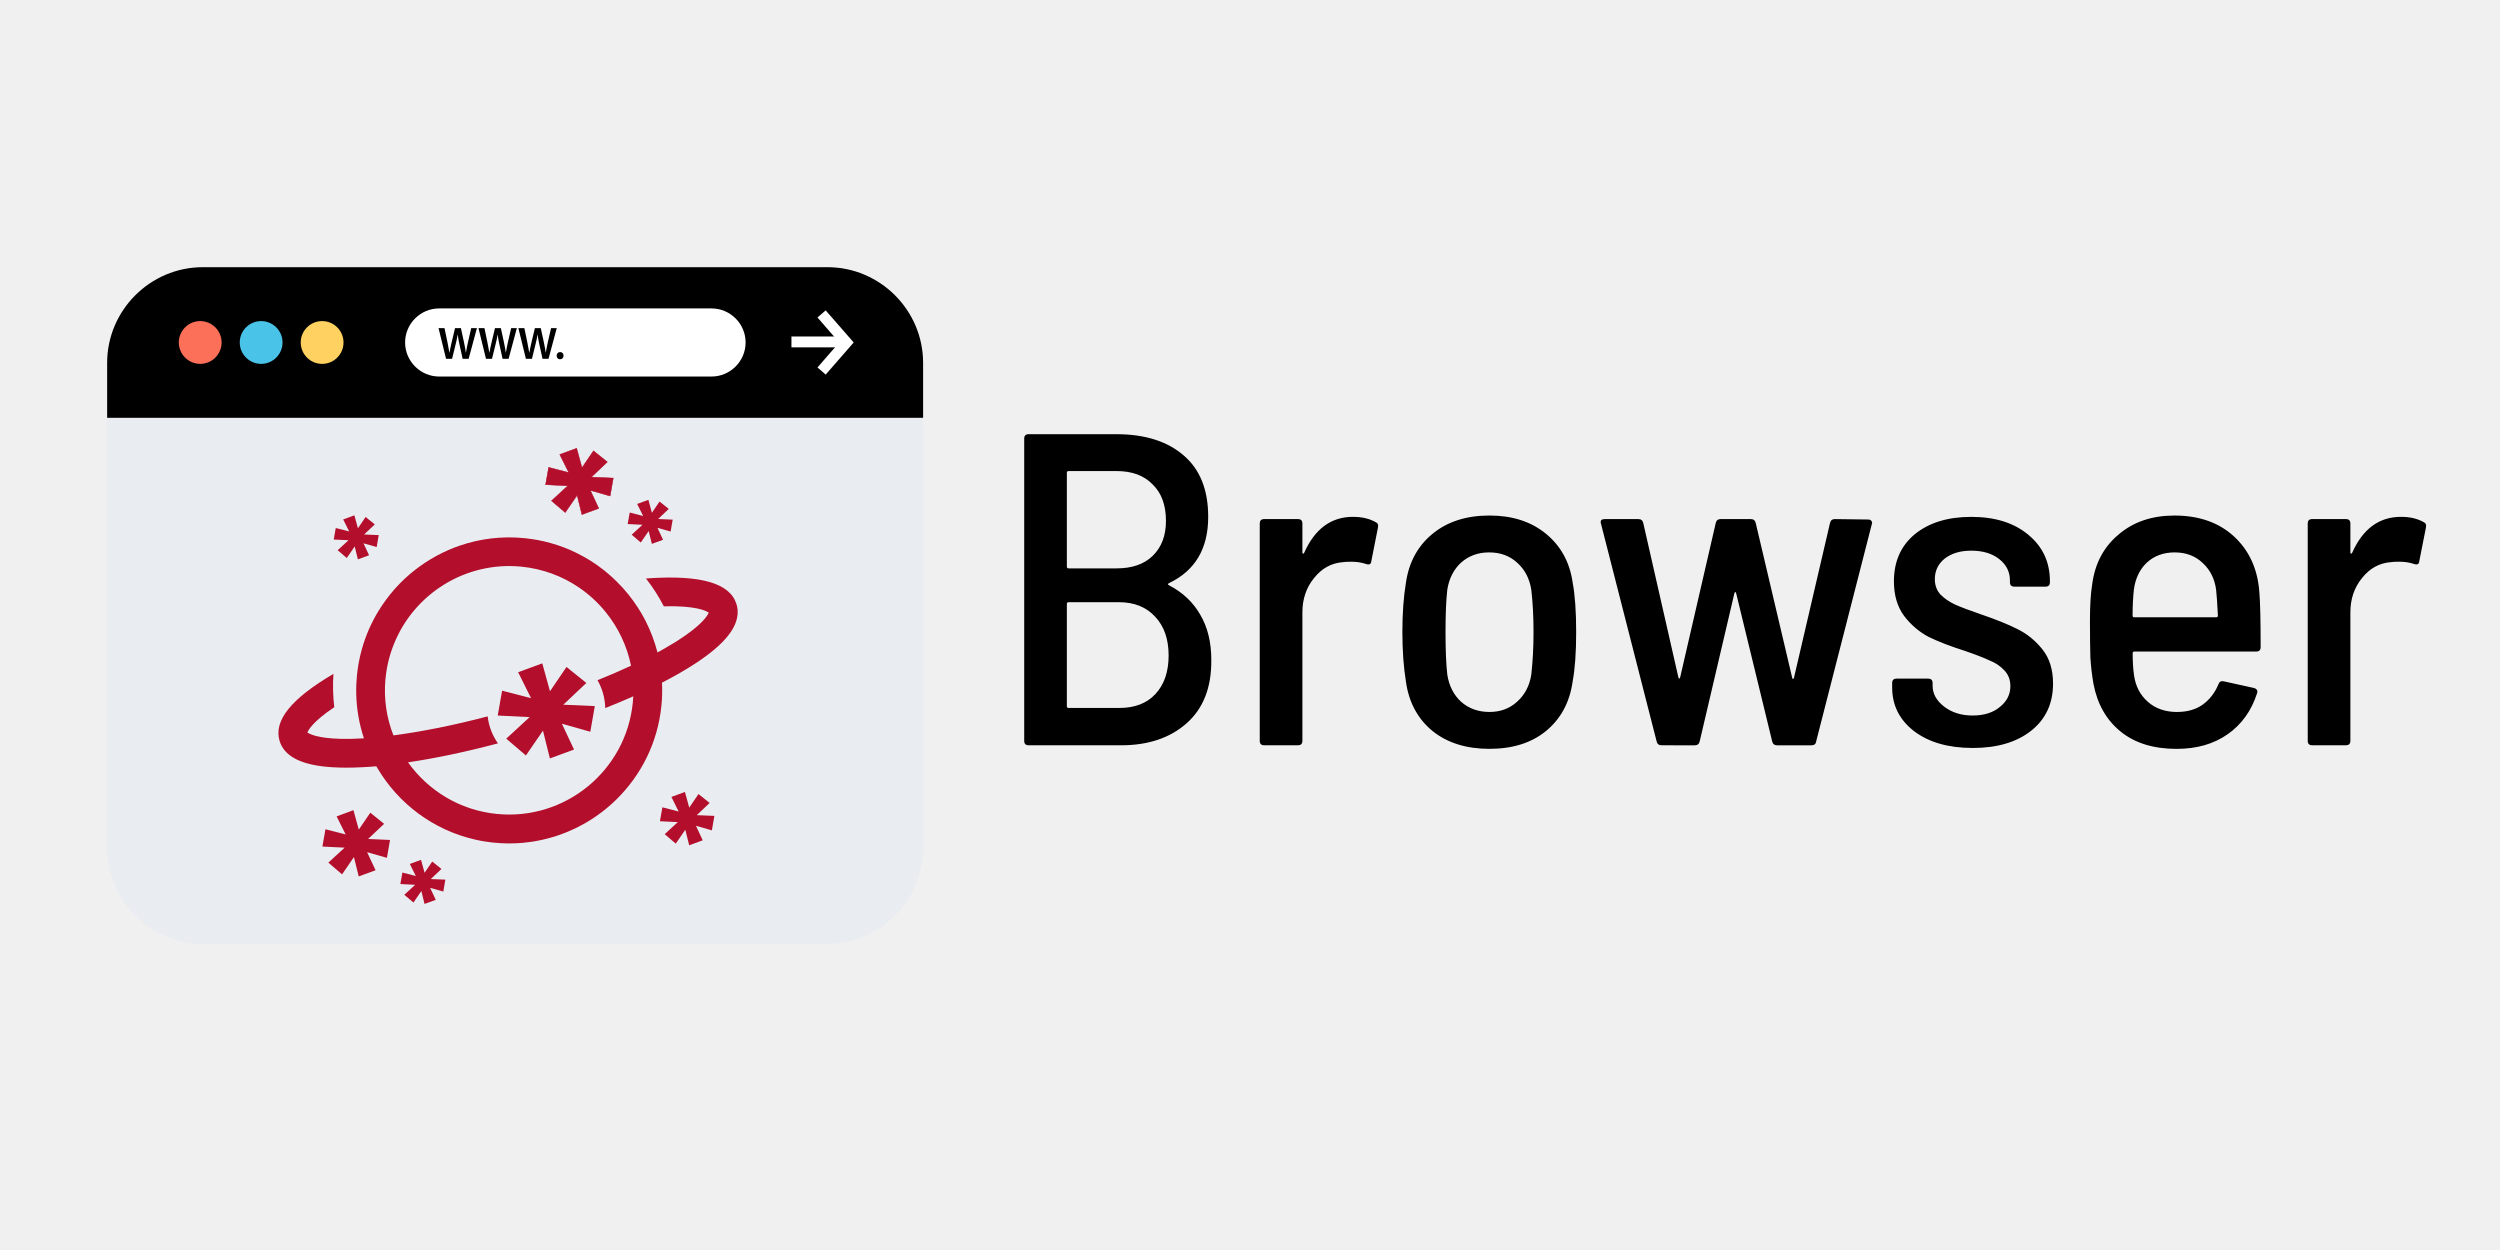
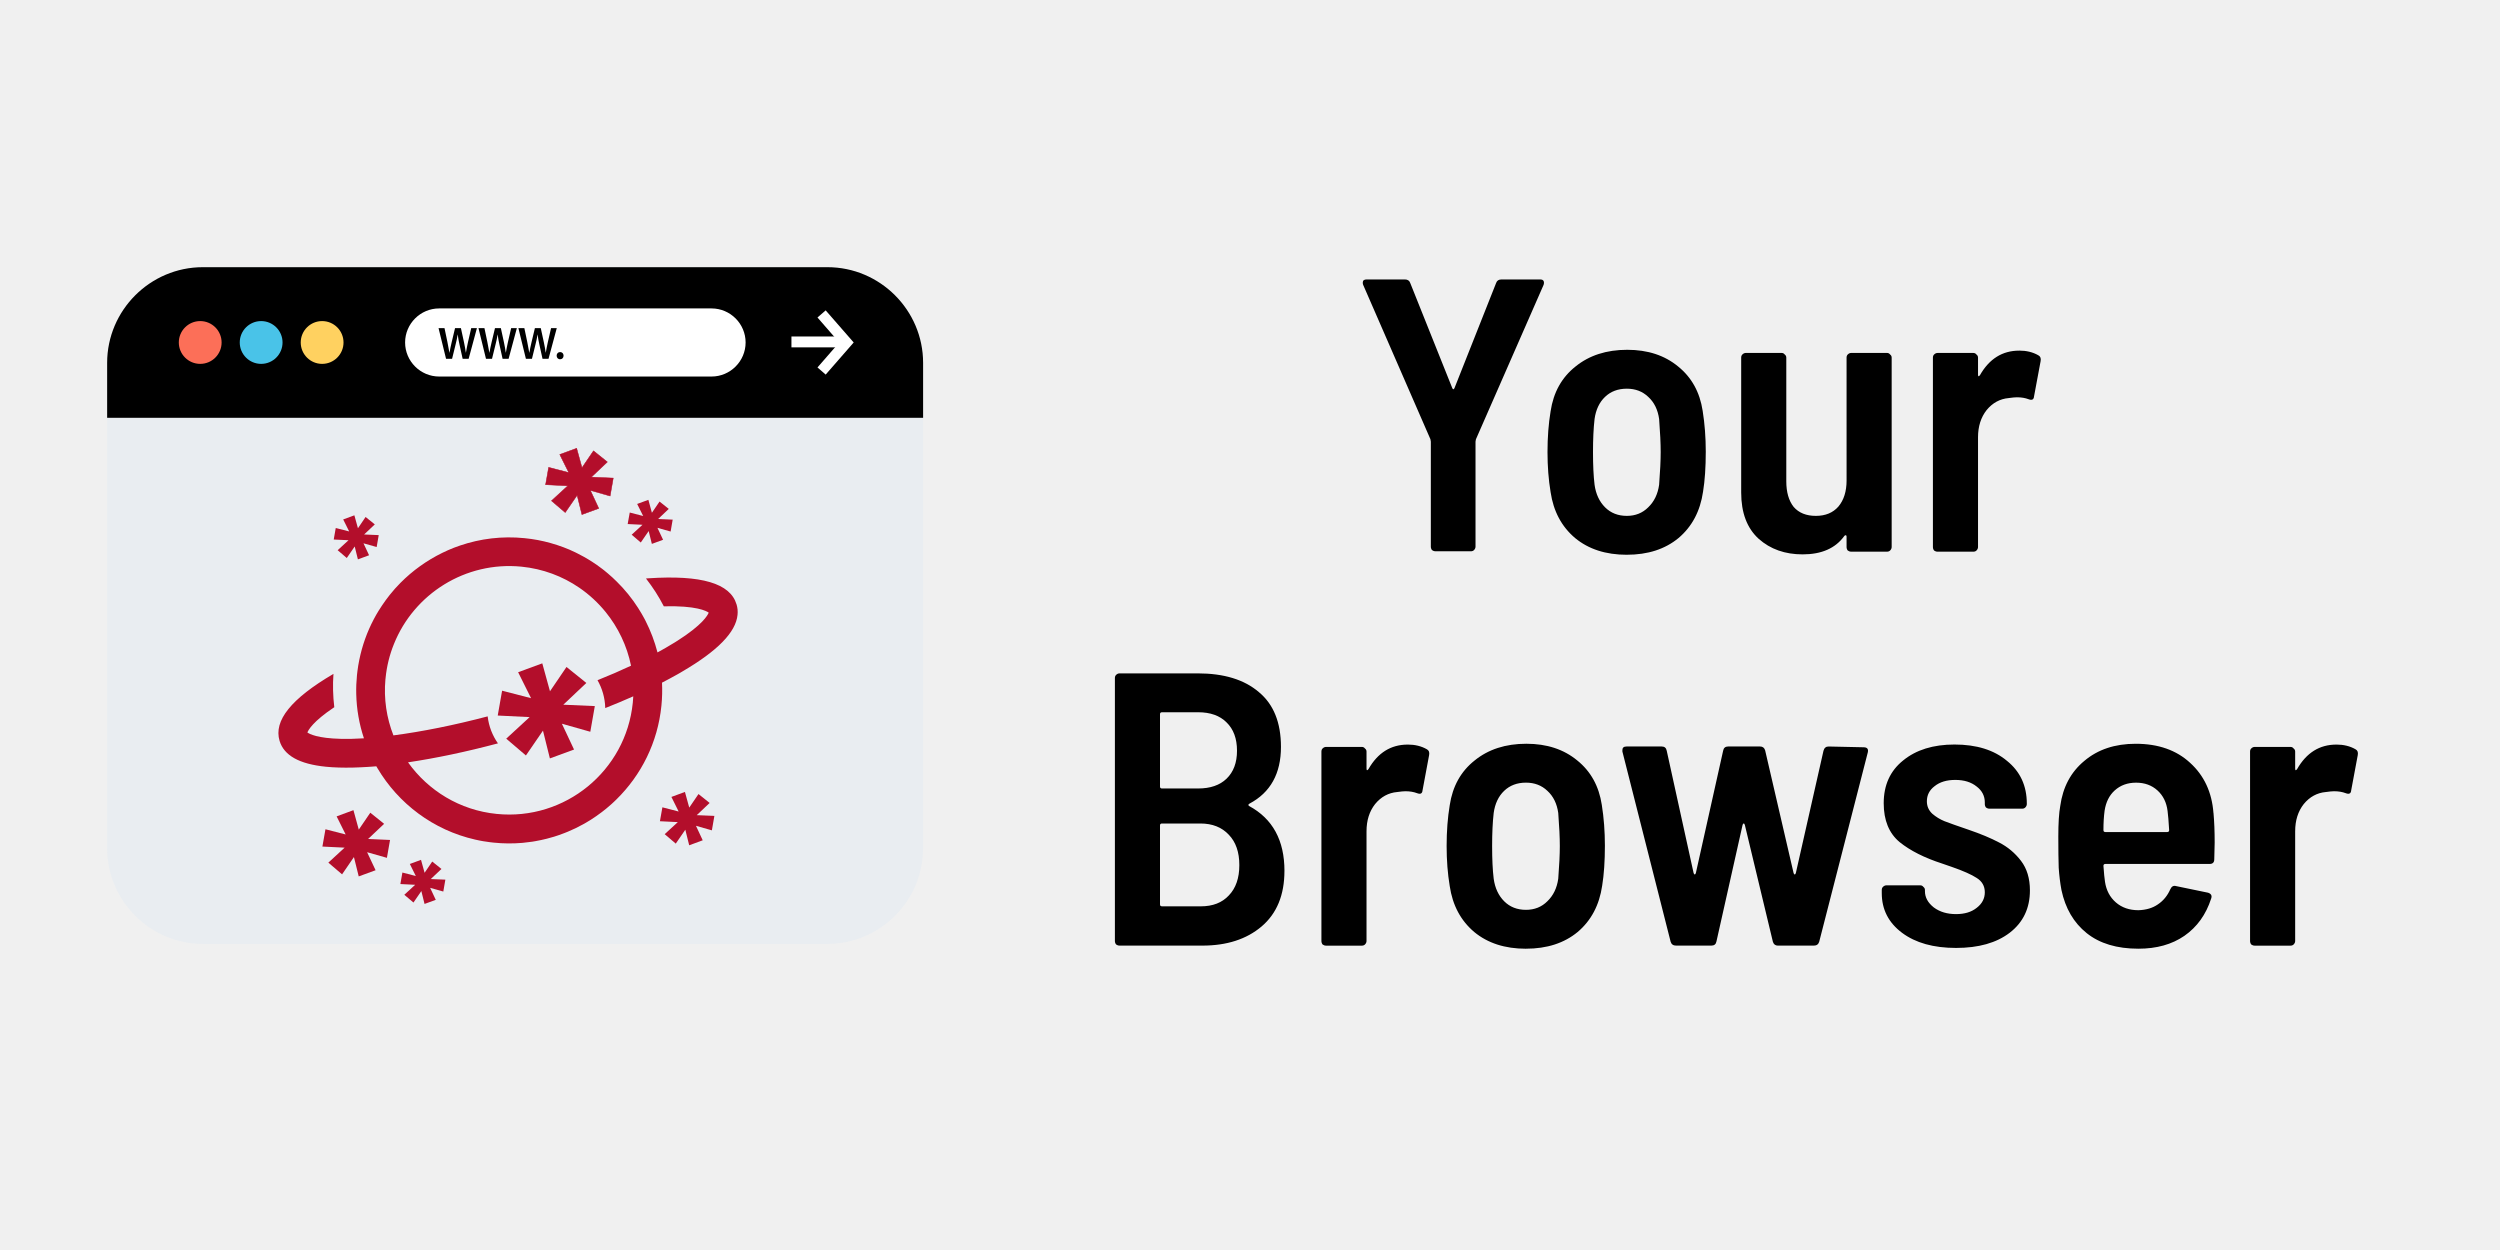
<svg xmlns="http://www.w3.org/2000/svg" version="1.1" id="Layer_1" viewBox="0 0 120 60" xml:space="preserve" width="120" height="60">
  <defs id="defs8" />
  <path style="fill:#e9edf1;stroke-width:0.076" d="M 39.715,45.308 H 9.736 c -2.526,0 -4.593,-2.067 -4.593,-4.593 v -23.296 c 0,-2.526 2.067,-4.593 4.593,-4.593 H 39.714 c 2.527,0 4.594,2.067 4.594,4.593 v 23.296 c 0,2.526 -2.067,4.593 -4.593,4.593 z" id="path1" />
  <path d="m 44.309,20.054 v -2.636 c 0,-2.527 -2.067,-4.593 -4.593,-4.593 H 9.736 c -2.526,0 -4.593,2.067 -4.593,4.593 v 2.636 z" id="path2" style="stroke-width:0.076" />
  <circle style="fill:#fc6f58;stroke-width:0.076" cx="9.61" cy="16.439" r="1.027" id="circle2" />
  <circle style="fill:#49c3e8;stroke-width:0.076" cx="12.535" cy="16.439" r="1.027" id="circle3" />
  <circle style="fill:#ffd160;stroke-width:0.076" cx="15.462" cy="16.439" r="1.027" id="circle4" />
  <g id="g4" transform="matrix(0.07649607,0,0,0.07649607,5.142558,9.483305)">
    <rect x="429.392" y="87.168" style="fill:#ffffff" width="30.416" height="6.824" id="rect4" />
    <polygon style="fill:#ffffff" points="450.872,70.776 468.448,90.928 450.872,111.08 445.728,106.6 459.376,90.928 445.728,75.256 " id="polygon4" />
    <path style="fill:#ffffff" d="M 379.264,112.296 H 208.336 c -11.752,0 -21.368,-9.616 -21.368,-21.368 v 0 c 0,-11.752 9.616,-21.368 21.368,-21.368 h 170.928 c 11.752,0 21.368,9.616 21.368,21.368 v 0 c 0,11.752 -9.616,21.368 -21.368,21.368 z" id="path4" />
  </g>
  <path d="m 21.41,17.222 -0.36,-1.472 h 0.286 l 0.14,0.668 c 0.037,0.179 0.072,0.367 0.096,0.513 h 0.004 c 0.024,-0.155 0.065,-0.329 0.107,-0.515 l 0.159,-0.666 h 0.282 l 0.147,0.677 c 0.037,0.174 0.067,0.338 0.089,0.498 h 0.005 c 0.026,-0.162 0.061,-0.329 0.1,-0.509 l 0.153,-0.666 h 0.274 L 22.495,17.222 H 22.207 L 22.054,16.529 c -0.038,-0.167 -0.063,-0.307 -0.081,-0.467 h -0.005 c -0.026,0.157 -0.054,0.3 -0.098,0.467 l -0.17,0.693 z" id="path5" style="stroke-width:0.076" />
  <path d="m 23.327,17.222 -0.36,-1.472 h 0.286 l 0.14,0.668 c 0.037,0.179 0.072,0.367 0.096,0.513 h 0.004 c 0.024,-0.155 0.065,-0.329 0.107,-0.515 l 0.159,-0.666 h 0.282 l 0.147,0.677 c 0.037,0.174 0.067,0.338 0.089,0.498 h 0.005 c 0.026,-0.162 0.061,-0.329 0.1,-0.509 l 0.153,-0.666 h 0.274 l -0.396,1.472 H 24.124 L 23.971,16.529 c -0.038,-0.167 -0.063,-0.307 -0.081,-0.467 h -0.005 c -0.026,0.157 -0.054,0.3 -0.098,0.467 l -0.17,0.693 z" id="path6" style="stroke-width:0.076" />
  <path d="m 25.243,17.222 -0.36,-1.472 h 0.286 l 0.14,0.668 c 0.037,0.179 0.072,0.367 0.096,0.513 h 0.004 c 0.024,-0.155 0.065,-0.329 0.107,-0.515 l 0.159,-0.666 h 0.282 l 0.147,0.677 c 0.037,0.174 0.067,0.338 0.089,0.498 h 0.005 c 0.026,-0.162 0.061,-0.329 0.1,-0.509 l 0.153,-0.666 h 0.274 l -0.396,1.472 H 26.041 L 25.888,16.529 c -0.038,-0.167 -0.063,-0.307 -0.081,-0.467 h -0.005 c -0.026,0.157 -0.054,0.3 -0.098,0.467 l -0.17,0.693 z" id="path7" style="stroke-width:0.076" />
  <path d="m 26.719,17.072 c 0,-0.1 0.07,-0.173 0.166,-0.173 0.098,0 0.166,0.07 0.166,0.173 0,0.099 -0.066,0.173 -0.166,0.173 -0.098,6.12e-4 -0.166,-0.074 -0.166,-0.173 z" id="path8" style="stroke-width:0.076" />
  <g id="g2" transform="matrix(0.3444513,0,0,0.3444513,13.36303,21.43173)">
    <ellipse style="opacity:1;fill:none;fill-opacity:1;stroke:none;stroke-width:1;stroke-linecap:square;stroke-miterlimit:4;stroke-dasharray:none;stroke-dashoffset:0;stroke-opacity:1" id="path3389" cx="32.25" cy="33.938" rx="20.125" ry="20.062" />
    <path id="path77" d="m 13.66,44.546 v 0 c 0.048,0.089 0.102,0.178 0.157,0.266 -0.055,-0.089 -0.102,-0.178 -0.157,-0.266 z m 16.381,10.639 c -0.164,-0.014 -0.335,-0.034 -0.498,-0.055 0.164,0.027 0.328,0.041 0.498,0.055 1.332,0.137 2.649,0.143 3.94,0.034 -1.291,0.109 -2.608,0.102 -3.94,-0.034 z m 4.015,0.027 c 0.437,-0.041 0.874,-0.089 1.304,-0.157 -0.43,0.068 -0.86,0.116 -1.304,0.157 z M 45.692,50.438 c 0.246,-0.205 0.492,-0.41 0.731,-0.628 -0.246,0.219 -0.485,0.423 -0.731,0.628 z" style="stroke-width:0.068" />
    <path id="path79" d="m 13.66,44.546 c -0.212,0.02 -0.417,0.034 -0.621,0.048 0.198,-0.014 0.41,-0.034 0.621,-0.048 z M 55.586,31.749 c -0.676,0.382 -1.393,0.765 -2.13,1.147 v 0 c 0.737,-0.382 1.448,-0.758 2.13,-1.147 0.123,-0.068 0.246,-0.137 0.362,-0.205 -0.123,0.068 -0.239,0.143 -0.362,0.205 z M 14.923,32.425 v 0 c 0.007,-0.014 0.007,-0.027 0.007,-0.041 -0.007,0.007 -0.007,0.02 -0.007,0.041 z" style="stroke-width:0.068" />
    <path id="path81" d="M 63.841,21.998 C 62.967,19.069 58.952,17.881 51.585,18.366 c -0.123,0.007 -0.246,0.014 -0.362,0.027 0.471,0.601 0.908,1.222 1.325,1.864 0.417,0.649 0.806,1.325 1.161,2.014 4.527,-0.116 5.934,0.649 6.255,0.881 -0.137,0.362 -0.854,1.693 -4.391,3.94 v 0 0 c -0.014,0.007 -0.02,0.014 -0.034,0.02 -0.014,0.007 -0.02,0.014 -0.034,0.02 -0.02,0.014 -0.048,0.034 -0.075,0.048 -0.048,0.027 -0.096,0.061 -0.15,0.096 -0.403,0.253 -0.84,0.512 -1.318,0.785 -0.116,0.068 -0.239,0.137 -0.362,0.205 -0.184,0.102 -0.376,0.212 -0.574,0.321 -0.061,0.034 -0.13,0.068 -0.198,0.109 -0.396,-1.523 -0.949,-2.991 -1.652,-4.37 -0.048,-0.096 -0.096,-0.191 -0.143,-0.28 -0.102,-0.184 -0.198,-0.376 -0.307,-0.553 -0.048,-0.089 -0.109,-0.184 -0.157,-0.273 C 50.424,22.975 50.28,22.736 50.13,22.504 v 0 c -0.854,-1.338 -1.85,-2.567 -2.984,-3.68 -0.396,-0.396 -0.813,-0.772 -1.243,-1.14 -0.171,-0.143 -0.348,-0.287 -0.519,-0.43 -0.089,-0.068 -0.178,-0.137 -0.266,-0.205 -0.239,-0.184 -0.478,-0.362 -0.724,-0.533 -0.198,-0.137 -0.396,-0.273 -0.601,-0.403 -0.403,-0.266 -0.819,-0.512 -1.243,-0.751 -0.294,-0.164 -0.587,-0.321 -0.895,-0.471 -0.102,-0.048 -0.205,-0.102 -0.3,-0.15 -0.273,-0.13 -0.546,-0.253 -0.819,-0.376 -0.273,-0.116 -0.56,-0.232 -0.84,-0.335 -0.28,-0.109 -0.567,-0.205 -0.86,-0.3 -0.287,-0.096 -0.58,-0.184 -0.874,-0.266 -1.181,-0.335 -2.404,-0.567 -3.667,-0.69 -3.121,-0.314 -6.159,0.068 -8.952,1.017 -0.287,0.096 -0.567,0.198 -0.854,0.307 -0.28,0.109 -0.56,0.225 -0.84,0.348 -0.273,0.123 -0.546,0.246 -0.819,0.382 -2.158,1.058 -4.131,2.472 -5.818,4.172 -0.526,0.533 -1.031,1.093 -1.495,1.68 -0.191,0.232 -0.369,0.471 -0.546,0.717 -0.355,0.485 -0.69,0.99 -1.011,1.502 -0.239,0.389 -0.464,0.778 -0.676,1.188 -0.922,1.748 -1.605,3.646 -2.014,5.661 -0.109,0.519 -0.191,1.045 -0.259,1.577 -0.02,0.178 -0.041,0.355 -0.061,0.533 -0.089,0.881 -0.123,1.762 -0.102,2.622 0.048,2.144 0.417,4.22 1.072,6.186 -1.236,0.075 -2.281,0.096 -3.175,0.075 -3.312,-0.075 -4.425,-0.683 -4.705,-0.888 0.13,-0.335 0.765,-1.53 3.749,-3.523 -0.096,-0.778 -0.15,-1.571 -0.171,-2.369 -0.02,-0.751 0,-1.509 0.055,-2.274 -5.893,3.455 -8.351,6.514 -7.511,9.328 0.615,2.042 2.738,3.237 6.466,3.612 1.12,0.109 2.383,0.15 3.79,0.116 0.635,-0.014 1.297,-0.048 1.994,-0.089 0.205,-0.014 0.41,-0.027 0.615,-0.041 0.205,-0.014 0.417,-0.034 0.621,-0.048 v 0 0 0 c 0.048,0.089 0.102,0.178 0.157,0.266 2.916,4.923 7.771,8.624 13.616,9.949 0.212,0.048 0.423,0.096 0.642,0.137 0.164,0.034 0.321,0.061 0.485,0.089 0.328,0.055 0.656,0.102 0.983,0.143 0.164,0.02 0.335,0.041 0.498,0.055 1.332,0.137 2.649,0.143 3.94,0.034 0.027,0 0.055,-0.007 0.082,-0.007 0.437,-0.041 0.874,-0.096 1.304,-0.157 0.15,-0.02 0.3,-0.048 0.444,-0.075 0.539,-0.096 1.072,-0.205 1.598,-0.341 0.335,-0.089 0.669,-0.178 1.004,-0.28 0.492,-0.15 0.983,-0.321 1.461,-0.512 0.157,-0.061 0.321,-0.123 0.478,-0.191 0.724,-0.3 1.434,-0.642 2.117,-1.024 0.116,-0.061 0.225,-0.13 0.341,-0.191 0.225,-0.13 0.451,-0.266 0.669,-0.403 0.553,-0.348 1.086,-0.717 1.605,-1.113 0.205,-0.157 0.41,-0.321 0.615,-0.485 0.246,-0.205 0.492,-0.41 0.731,-0.628 0.116,-0.109 0.239,-0.219 0.355,-0.328 0.116,-0.109 0.232,-0.219 0.348,-0.335 3.428,-3.373 5.743,-7.907 6.255,-13.056 0.109,-1.079 0.13,-2.144 0.082,-3.203 v 0 c 0.737,-0.382 1.454,-0.765 2.13,-1.147 0.123,-0.068 0.246,-0.137 0.362,-0.205 0.075,-0.041 0.143,-0.089 0.219,-0.13 0.048,-0.027 0.089,-0.055 0.137,-0.082 4.903,-2.868 7.436,-5.463 7.675,-7.873 0.055,-0.505 0.007,-0.997 -0.137,-1.475 z M 49.454,34.815 c -0.014,0.294 -0.034,0.594 -0.068,0.888 -0.949,9.498 -9.45,16.456 -18.956,15.5 -5.162,-0.512 -9.567,-3.264 -12.366,-7.19 3.865,-0.574 8.126,-1.468 12.53,-2.643 -0.765,-1.086 -1.27,-2.369 -1.434,-3.762 -4.664,1.229 -9.157,2.13 -13.131,2.649 -0.949,-2.417 -1.366,-5.087 -1.113,-7.839 0,-0.014 0,-0.027 0.007,-0.041 0,-0.014 0,-0.027 0.007,-0.041 0,-0.027 0.007,-0.055 0.007,-0.082 0.164,-1.666 0.567,-3.257 1.168,-4.739 2.793,-6.958 9.949,-11.547 17.781,-10.768 2.984,0.3 5.715,1.338 8.03,2.923 1.4,0.956 2.643,2.11 3.701,3.414 1.734,2.144 2.964,4.698 3.523,7.463 -1.468,0.69 -3.032,1.366 -4.671,2.021 0.656,1.147 1.045,2.472 1.079,3.885 1.352,-0.533 2.656,-1.086 3.906,-1.639 z" style="fill:#af001f;fill-opacity:0.941;stroke-width:0.068" />
    <path id="path83" d="m 55.531,27.126 c 0.014,-0.007 0.027,-0.014 0.034,-0.02 v 0 c -0.014,0 -0.02,0.007 -0.034,0.02 z m -9.635,-9.444 c 0.43,0.362 0.847,0.744 1.243,1.14 v 0 C 46.736,18.42 46.32,18.045 45.897,17.683 Z m -6.214,-3.653 c 0.28,0.109 0.567,0.219 0.84,0.335 -0.273,-0.116 -0.553,-0.232 -0.84,-0.335 z m -1.728,-0.574 c 0.294,0.082 0.587,0.171 0.874,0.266 -0.294,-0.096 -0.58,-0.184 -0.874,-0.266 z" style="stroke-width:0.068" />
    <polygon points="456.1,1156.5 421.7,1169.1 411.9,1129.6 387.7,1164.9 359.7,1141 392.9,1110.4 347.6,1108.2 348.2,1104.5 353.8,1072.9 395,1083.5 376.6,1046.6 410.9,1033.9 421.8,1073.6 445.3,1039.1 473.5,1061.8 440.8,1092.7 485.6,1094.7 479.2,1131.2 438.8,1119.7 " id="polygon85" transform="matrix(0.06828363,0,0,0.06828363,-17.60044,-19.92102)" style="fill:#af001f;fill-opacity:0.941" />
    <polygon points="879.6,418.7 869.8,379.2 845.5,414.5 817.5,390.6 850.8,360 805.4,357.7 806.1,354.1 811.7,322.4 852.8,333.1 834.4,296.1 868.8,283.5 879.7,323.2 903.2,288.7 931.4,311.4 898.7,342.3 943.5,344.3 937.1,380.8 896.7,369.3 913.9,406.1 " id="polygon89" transform="matrix(0.06828363,0,0,0.06828363,-17.76358,-19.10532)" style="fill:#af001f;fill-opacity:0.941;stroke:#af001f;stroke-opacity:0.941" />
    <polygon points="578.9,1216.9 556,1225.3 549.5,1199 533.4,1222.4 514.7,1206.6 536.9,1186.2 506.7,1184.7 507.1,1182.3 510.8,1161.2 538.2,1168.3 526,1143.7 548.8,1135.3 556.1,1161.7 571.7,1138.8 590.5,1153.9 568.7,1174.5 598.5,1175.7 594.3,1200 567.4,1192.4 " id="polygon93" transform="matrix(0.06828363,0,0,0.06828363,-17.60044,-19.92102)" style="fill:#af001f;fill-opacity:0.941" />
    <polygon points="1042.8,482.1 1019.9,490.5 1013.4,464.3 997.3,487.7 978.7,471.8 1000.8,451.5 970.6,450 971,447.5 974.8,426.5 1002.2,433.6 989.9,409 1012.8,400.6 1020,427 1035.6,404.1 1054.4,419.1 1032.7,439.7 1062.4,441 1058.2,465.3 1031.3,457.7 " id="polygon97" transform="matrix(0.06828363,0,0,0.06828363,-17.60044,-19.92102)" style="fill:#af001f;fill-opacity:0.941" />
    <polygon points="442.8,513.7 420,522.1 413.5,495.8 397.3,519.3 378.7,503.4 400.9,483 370.7,481.6 371.1,479.1 374.8,458.1 402.2,465.1 390,440.6 412.8,432.2 420.1,458.6 435.7,435.6 454.5,450.7 432.7,471.3 462.5,472.6 458.3,496.9 431.4,489.3 " id="polygon101" transform="matrix(0.06828363,0,0,0.06828363,-17.60044,-19.92102)" style="fill:#af001f;fill-opacity:0.941" />
    <polygon points="1123.7,1095.4 1096.1,1105.6 1088.2,1073.8 1068.7,1102.2 1046.1,1082.9 1072.9,1058.3 1036.4,1056.5 1036.9,1053.5 1041.4,1028.1 1074.6,1036.7 1059.8,1006.9 1087.4,996.7 1096.2,1028.7 1115.1,1001 1137.8,1019.2 1111.5,1044.1 1147.5,1045.6 1142.4,1075.1 1109.9,1065.8 " id="polygon105" transform="matrix(0.06828363,0,0,0.06828363,-17.60044,-19.92102)" style="fill:#af001f;fill-opacity:0.941" />
    <polygon id="polygon109" points="894.3,873.9 836.3,857.5 861.1,910.2 811.8,928.3 797.7,871.6 762.9,922.3 722.7,888 770.5,844 705.4,840.8 706.3,835.5 714.3,790.1 773.4,805.4 747,752.4 796.3,734.3 812,791.3 845.7,741.7 886.2,774.3 839.2,818.7 903.5,821.5 " transform="matrix(0.06828363,0,0,0.06828363,-17.60044,-19.92102)" style="fill:#af001f;fill-opacity:0.941" />
  </g>
-   <path style="font-weight:500;font-stretch:semi-condensed;font-size:21.333px;line-height:1;font-family:'Barlow Semi Condensed';-inkscape-font-specification:'Barlow Semi Condensed,  Medium Semi-Condensed';stroke-width:2.471;stroke-linecap:square" d="m 58.142,31.678 q 0.021,1.963 -1.173,3.029 -1.195,1.067 -3.157,1.067 h -4.437 q -0.213,0 -0.213,-0.213 V 21.054 q 0,-0.213 0.213,-0.213 h 4.203 q 2.069,0 3.243,1.024 1.173,1.003 1.173,2.944 0,2.283 -1.877,3.179 -0.107,0.064 0,0.107 0.981,0.512 1.493,1.408 0.533,0.896 0.533,2.176 z m -6.848,-9.067 q -0.085,0 -0.085,0.085 v 4.501 q 0,0.085 0.085,0.085 h 2.304 q 1.109,0 1.728,-0.597 0.64,-0.619 0.64,-1.685 0,-1.131 -0.64,-1.749 -0.619,-0.64 -1.728,-0.64 z m 2.432,11.371 q 1.109,0 1.728,-0.661 0.64,-0.683 0.64,-1.856 0,-1.173 -0.64,-1.856 -0.64,-0.704 -1.749,-0.704 h -2.411 q -0.085,0 -0.085,0.085 v 4.907 q 0,0.085 0.085,0.085 z m 11.221,-9.173 q 0.64,0 1.088,0.256 0.149,0.064 0.107,0.256 l -0.32,1.621 q -0.021,0.213 -0.256,0.128 -0.32,-0.107 -0.704,-0.107 -0.277,0 -0.405,0.021 -0.832,0.064 -1.387,0.768 -0.555,0.683 -0.555,1.643 v 6.165 q 0,0.213 -0.213,0.213 h -1.621 q -0.213,0 -0.213,-0.213 V 25.129 q 0,-0.213 0.213,-0.213 h 1.621 q 0.213,0 0.213,0.213 v 1.365 q 0,0.064 0.021,0.085 0.043,0 0.064,-0.043 0.768,-1.728 2.347,-1.728 z m 6.549,11.136 q -1.664,0 -2.731,-0.853 -1.067,-0.875 -1.28,-2.368 -0.171,-1.067 -0.171,-2.389 0,-1.344 0.171,-2.368 0.213,-1.472 1.28,-2.347 1.067,-0.875 2.731,-0.875 1.643,0 2.709,0.875 1.067,0.875 1.28,2.325 0.171,0.917 0.171,2.389 0,1.472 -0.171,2.389 -0.213,1.493 -1.28,2.368 -1.045,0.853 -2.709,0.853 z m 0,-1.771 q 0.789,0 1.323,-0.491 0.555,-0.491 0.683,-1.301 0.107,-0.96 0.107,-2.048 0,-1.109 -0.107,-2.027 -0.128,-0.811 -0.683,-1.301 -0.533,-0.491 -1.344,-0.491 -0.789,0 -1.344,0.491 -0.533,0.491 -0.661,1.301 -0.085,0.747 -0.085,2.027 0,1.301 0.085,2.048 0.128,0.811 0.661,1.301 0.555,0.491 1.365,0.491 z m 8.256,1.6 q -0.192,0 -0.235,-0.192 l -2.667,-10.432 -0.021,-0.085 q 0,-0.149 0.192,-0.149 h 1.621 q 0.192,0 0.235,0.192 l 1.685,7.403 q 0.021,0.064 0.043,0.064 0.021,0 0.043,-0.064 l 1.707,-7.403 q 0.043,-0.192 0.235,-0.192 h 1.451 q 0.192,0 0.235,0.192 l 1.749,7.424 q 0.021,0.064 0.043,0.064 0.021,0 0.043,-0.064 l 1.728,-7.424 q 0.043,-0.192 0.235,-0.192 l 1.6,0.021 q 0.107,0 0.149,0.064 0.064,0.064 0.021,0.171 l -2.667,10.411 q -0.021,0.192 -0.235,0.192 H 85.299 q -0.192,0 -0.235,-0.192 l -1.728,-7.104 q -0.021,-0.064 -0.043,-0.064 -0.021,0 -0.043,0.064 l -1.664,7.104 q -0.043,0.192 -0.235,0.192 z m 14.933,0.128 q -1.749,0 -2.816,-0.811 -1.045,-0.811 -1.045,-2.091 v -0.213 q 0,-0.213 0.213,-0.213 h 1.515 q 0.213,0 0.213,0.213 v 0.128 q 0,0.576 0.555,1.003 0.555,0.427 1.365,0.427 0.811,0 1.301,-0.405 0.512,-0.405 0.512,-1.003 0,-0.469 -0.299,-0.768 -0.277,-0.299 -0.704,-0.469 -0.405,-0.192 -1.216,-0.469 -1.003,-0.32 -1.707,-0.661 -0.683,-0.363 -1.173,-1.003 -0.491,-0.661 -0.491,-1.664 0,-1.429 1.003,-2.261 1.024,-0.832 2.709,-0.832 1.707,0 2.731,0.853 1.045,0.853 1.045,2.24 v 0.043 q 0,0.213 -0.213,0.213 h -1.493 q -0.213,0 -0.213,-0.213 v -0.085 q 0,-0.619 -0.512,-1.024 -0.512,-0.405 -1.344,-0.405 -0.789,0 -1.28,0.384 -0.469,0.384 -0.469,0.981 0,0.448 0.277,0.747 0.277,0.277 0.683,0.469 0.427,0.192 1.237,0.469 1.067,0.363 1.749,0.704 0.704,0.341 1.216,0.981 0.512,0.64 0.512,1.643 0,1.429 -1.045,2.261 -1.045,0.832 -2.816,0.832 z m 9.813,-1.728 q 0.725,0 1.216,-0.341 0.512,-0.363 0.768,-0.981 0.064,-0.192 0.256,-0.149 l 1.451,0.32 q 0.213,0.064 0.149,0.256 -0.405,1.259 -1.408,1.963 -1.003,0.704 -2.453,0.704 -1.664,0 -2.688,-0.832 -1.024,-0.832 -1.301,-2.283 -0.107,-0.597 -0.149,-1.259 -0.021,-0.683 -0.021,-1.792 0,-1.088 0.107,-1.728 0.192,-1.493 1.259,-2.389 1.067,-0.917 2.688,-0.917 1.771,0 2.859,1.003 1.088,1.003 1.216,2.645 0.064,0.725 0.064,2.667 0,0.213 -0.213,0.213 h -5.845 q -0.085,0 -0.085,0.085 0,0.597 0.064,1.045 0.107,0.789 0.661,1.28 0.555,0.491 1.408,0.491 z m -0.107,-7.659 q -0.811,0 -1.344,0.491 -0.512,0.491 -0.619,1.28 -0.064,0.576 -0.064,1.259 0,0.085 0.085,0.085 h 3.925 q 0.085,0 0.085,-0.085 -0.043,-0.853 -0.085,-1.237 -0.107,-0.789 -0.64,-1.28 -0.533,-0.512 -1.344,-0.512 z m 10.859,-1.707 q 0.64,0 1.088,0.256 0.149,0.064 0.107,0.256 l -0.32,1.621 q -0.021,0.213 -0.256,0.128 -0.32,-0.107 -0.704,-0.107 -0.277,0 -0.405,0.021 -0.832,0.064 -1.387,0.768 -0.555,0.683 -0.555,1.643 v 6.165 q 0,0.213 -0.213,0.213 h -1.621 q -0.213,0 -0.213,-0.213 V 25.129 q 0,-0.213 0.213,-0.213 h 1.621 q 0.213,0 0.213,0.213 v 1.365 q 0,0.064 0.021,0.085 0.043,0 0.064,-0.043 0.768,-1.728 2.347,-1.728 z" id="text8" aria-label="Browser" />
+   <path d="m 61.653,41.805 q 0,1.736 -1.101,2.669 -1.083,0.915 -2.837,0.915 h -3.976 q -0.093,0 -0.168,-0.056 -0.056,-0.075 -0.056,-0.168 V 32.546 q 0,-0.093 0.056,-0.149 0.075,-0.075 0.168,-0.075 h 3.752 q 1.885,0 2.931,0.896 1.064,0.877 1.064,2.632 0,1.923 -1.512,2.725 -0.093,0.056 -0.019,0.112 1.699,0.915 1.699,3.117 z M 55.773,34.189 q -0.093,0 -0.093,0.093 v 3.472 q 0,0.093 0.093,0.093 h 1.736 q 0.877,0 1.363,-0.467 0.504,-0.485 0.504,-1.344 0,-0.877 -0.504,-1.363 -0.485,-0.485 -1.363,-0.485 z m 1.867,9.315 q 0.859,0 1.344,-0.523 0.504,-0.523 0.504,-1.456 0,-0.933 -0.504,-1.456 -0.504,-0.541 -1.363,-0.541 h -1.848 q -0.093,0 -0.093,0.093 v 3.789 q 0,0.093 0.093,0.093 z m 9.931,-7.765 q 0.523,0 0.915,0.224 0.149,0.075 0.112,0.28 l -0.317,1.699 q -0.019,0.224 -0.261,0.131 -0.243,-0.093 -0.56,-0.093 -0.131,0 -0.392,0.037 -0.635,0.056 -1.064,0.579 -0.411,0.523 -0.411,1.307 v 5.264 q 0,0.093 -0.075,0.168 -0.056,0.056 -0.149,0.056 h -1.717 q -0.093,0 -0.168,-0.056 -0.056,-0.075 -0.056,-0.168 v -9.091 q 0,-0.093 0.056,-0.149 0.075,-0.075 0.168,-0.075 h 1.717 q 0.093,0 0.149,0.075 0.075,0.056 0.075,0.149 v 0.803 q 0,0.075 0.019,0.093 0.037,0 0.075,-0.056 0.672,-1.176 1.885,-1.176 z m 5.675,9.8 q -1.512,0 -2.483,-0.803 -0.971,-0.821 -1.176,-2.203 -0.149,-0.896 -0.149,-1.923 0,-1.064 0.149,-1.96 0.205,-1.363 1.195,-2.147 0.989,-0.803 2.483,-0.803 1.475,0 2.445,0.803 0.971,0.784 1.176,2.128 0.149,0.933 0.149,1.96 0,1.12 -0.131,1.923 -0.205,1.4 -1.176,2.221 -0.971,0.803 -2.483,0.803 z m 0,-1.867 q 0.616,0 1.027,-0.411 0.429,-0.411 0.523,-1.083 0.075,-0.971 0.075,-1.568 0,-0.616 -0.075,-1.587 -0.093,-0.672 -0.523,-1.064 -0.411,-0.392 -1.027,-0.392 -0.635,0 -1.045,0.392 -0.411,0.392 -0.504,1.064 -0.075,0.653 -0.075,1.587 0,0.952 0.075,1.568 0.093,0.672 0.504,1.083 0.411,0.411 1.045,0.411 z m 7.205,1.717 q -0.205,0 -0.261,-0.187 L 77.875,36.074 v -0.075 q 0,-0.168 0.205,-0.168 h 1.68 q 0.205,0 0.243,0.205 l 1.288,5.861 q 0.019,0.075 0.056,0.075 0.037,0 0.056,-0.075 l 1.307,-5.861 q 0.037,-0.205 0.243,-0.205 h 1.531 q 0.187,0 0.243,0.187 l 1.363,5.88 q 0.019,0.075 0.056,0.075 0.037,0 0.056,-0.075 l 1.325,-5.861 q 0.056,-0.205 0.243,-0.205 l 1.68,0.037 q 0.261,0 0.205,0.243 l -2.333,9.091 q -0.056,0.187 -0.261,0.187 H 85.341 q -0.187,0 -0.243,-0.187 l -1.344,-5.6 q -0.019,-0.075 -0.056,-0.075 -0.037,0 -0.056,0.075 l -1.251,5.581 q -0.037,0.205 -0.243,0.205 z m 13.44,0.112 q -1.624,0 -2.595,-0.728 -0.971,-0.728 -0.971,-1.904 v -0.149 q 0,-0.093 0.056,-0.149 0.075,-0.075 0.168,-0.075 h 1.624 q 0.093,0 0.149,0.075 0.075,0.056 0.075,0.149 v 0.056 q 0,0.448 0.429,0.784 0.429,0.317 1.064,0.317 0.616,0 0.989,-0.299 0.392,-0.299 0.392,-0.747 0,-0.448 -0.392,-0.691 -0.373,-0.243 -1.176,-0.523 l -0.485,-0.168 q -1.269,-0.411 -2.035,-1.027 -0.765,-0.635 -0.765,-1.867 0,-1.307 0.933,-2.053 0.933,-0.765 2.464,-0.765 1.587,0 2.52,0.784 0.952,0.765 0.952,2.053 v 0.019 q 0,0.093 -0.075,0.168 -0.056,0.056 -0.149,0.056 h -1.568 q -0.093,0 -0.168,-0.056 -0.056,-0.075 -0.056,-0.168 v -0.075 q 0,-0.467 -0.392,-0.765 -0.392,-0.317 -1.027,-0.317 -0.616,0 -0.989,0.299 -0.373,0.28 -0.373,0.728 0,0.355 0.261,0.597 0.261,0.224 0.579,0.355 0.336,0.131 1.157,0.411 0.877,0.299 1.475,0.616 0.616,0.317 1.045,0.877 0.429,0.56 0.429,1.419 0,1.288 -0.971,2.035 -0.952,0.728 -2.576,0.728 z m 12.357,-6.477 q 0.056,0.616 0.056,1.419 l -0.019,0.803 q 0,0.224 -0.224,0.224 h -5.003 q -0.093,0 -0.093,0.093 0.037,0.523 0.075,0.765 0.093,0.616 0.523,0.989 0.429,0.373 1.083,0.373 0.56,-0.019 0.933,-0.28 0.392,-0.261 0.597,-0.728 0.093,-0.205 0.28,-0.149 l 1.531,0.317 q 0.224,0.075 0.149,0.28 -0.373,1.157 -1.288,1.792 -0.896,0.616 -2.203,0.616 -1.549,0 -2.483,-0.747 -0.933,-0.747 -1.213,-2.072 -0.093,-0.504 -0.131,-1.064 -0.019,-0.56 -0.019,-1.493 0,-0.971 0.093,-1.475 0.187,-1.363 1.157,-2.165 0.971,-0.821 2.464,-0.821 1.624,0 2.613,0.915 1.008,0.915 1.12,2.408 z m -3.715,-1.456 q -0.616,0 -1.027,0.373 -0.392,0.355 -0.485,0.971 -0.056,0.411 -0.056,0.933 0,0.093 0.093,0.093 h 2.968 q 0.093,0 0.093,-0.093 -0.037,-0.635 -0.075,-0.915 -0.075,-0.616 -0.485,-0.989 -0.411,-0.373 -1.027,-0.373 z m 9.613,-1.829 q 0.523,0 0.915,0.224 0.149,0.075 0.112,0.28 l -0.317,1.699 q -0.019,0.224 -0.261,0.131 -0.243,-0.093 -0.56,-0.093 -0.131,0 -0.392,0.037 -0.635,0.056 -1.064,0.579 -0.411,0.523 -0.411,1.307 v 5.264 q 0,0.093 -0.075,0.168 -0.056,0.056 -0.149,0.056 h -1.717 q -0.093,0 -0.168,-0.056 -0.056,-0.075 -0.056,-0.168 v -9.091 q 0,-0.093 0.056,-0.149 0.075,-0.075 0.168,-0.075 h 1.717 q 0.093,0 0.149,0.075 0.075,0.056 0.075,0.149 v 0.803 q 0,0.075 0.019,0.093 0.037,0 0.075,-0.056 0.672,-1.176 1.885,-1.176 z" id="text1" style="font-weight:600;font-stretch:semi-condensed;font-size:18.667px;line-height:1;font-family:'Barlow Semi Condensed';-inkscape-font-specification:'Barlow Semi Condensed,  Semi-Bold Semi-Condensed';stroke-width:2.471;stroke-linecap:square" aria-label="Browser" />
+   <path d="m 68.904,26.461 q -0.093,0 -0.168,-0.056 -0.056,-0.075 -0.056,-0.168 v -5.04 l -0.019,-0.112 -3.229,-7.411 q -0.019,-0.037 -0.019,-0.112 0,-0.149 0.187,-0.149 h 1.829 q 0.205,0 0.261,0.168 l 2.016,5.04 q 0.056,0.131 0.112,0 l 1.997,-5.04 q 0.056,-0.168 0.261,-0.168 h 1.848 q 0.131,0 0.168,0.075 0.037,0.075 0,0.187 l -3.248,7.411 -0.019,0.112 v 5.04 q 0,0.093 -0.075,0.168 -0.056,0.056 -0.149,0.056 z m 9.184,0.168 q -1.512,0 -2.483,-0.803 -0.971,-0.821 -1.176,-2.203 -0.149,-0.896 -0.149,-1.923 0,-1.064 0.149,-1.96 0.205,-1.363 1.195,-2.147 0.989,-0.803 2.483,-0.803 1.475,0 2.445,0.803 0.971,0.784 1.176,2.128 0.149,0.933 0.149,1.96 0,1.12 -0.131,1.923 -0.205,1.4 -1.176,2.221 -0.971,0.803 -2.483,0.803 z m 0,-1.867 q 0.616,0 1.027,-0.411 0.429,-0.411 0.523,-1.083 0.075,-0.971 0.075,-1.568 0,-0.616 -0.075,-1.587 -0.093,-0.672 -0.523,-1.064 -0.411,-0.392 -1.027,-0.392 -0.635,0 -1.045,0.392 -0.411,0.392 -0.504,1.064 -0.075,0.653 -0.075,1.587 0,0.952 0.075,1.568 0.093,0.672 0.504,1.083 0.411,0.411 1.045,0.411 z m 10.547,-7.597 q 0,-0.093 0.056,-0.149 0.075,-0.075 0.168,-0.075 h 1.717 q 0.093,0 0.149,0.075 0.075,0.056 0.075,0.149 v 9.091 q 0,0.093 -0.075,0.168 -0.056,0.056 -0.149,0.056 h -1.717 q -0.093,0 -0.168,-0.056 -0.056,-0.075 -0.056,-0.168 V 25.752 q 0,-0.056 -0.037,-0.056 -0.037,-0.019 -0.075,0.037 -0.635,0.877 -1.997,0.877 -1.269,0 -2.109,-0.747 -0.84,-0.765 -0.84,-2.221 v -6.477 q 0,-0.093 0.056,-0.149 0.075,-0.075 0.168,-0.075 h 1.717 q 0.093,0 0.149,0.075 0.075,0.056 0.075,0.149 v 5.936 q 0,0.784 0.355,1.232 0.373,0.429 1.064,0.429 0.691,0 1.083,-0.448 0.392,-0.467 0.392,-1.251 z m 8.288,-0.336 q 0.523,0 0.915,0.224 0.149,0.075 0.112,0.28 l -0.317,1.699 q -0.019,0.224 -0.261,0.131 -0.243,-0.093 -0.56,-0.093 -0.131,0 -0.392,0.037 -0.635,0.056 -1.064,0.579 -0.411,0.523 -0.411,1.307 v 5.264 q 0,0.093 -0.075,0.168 -0.056,0.056 -0.149,0.056 h -1.717 q -0.093,0 -0.168,-0.056 -0.056,-0.075 -0.056,-0.168 v -9.091 q 0,-0.093 0.056,-0.149 0.075,-0.075 0.168,-0.075 h 1.717 q 0.093,0 0.149,0.075 0.075,0.056 0.075,0.149 v 0.803 q 0,0.075 0.019,0.093 0.037,0 0.075,-0.056 0.672,-1.176 1.885,-1.176 z" id="text1-3" style="font-weight:600;font-stretch:semi-condensed;font-size:18.667px;line-height:1;font-family:'Barlow Semi Condensed';-inkscape-font-specification:'Barlow Semi Condensed,  Semi-Bold Semi-Condensed';stroke-width:2.471;stroke-linecap:square" aria-label="Your" />
</svg>
